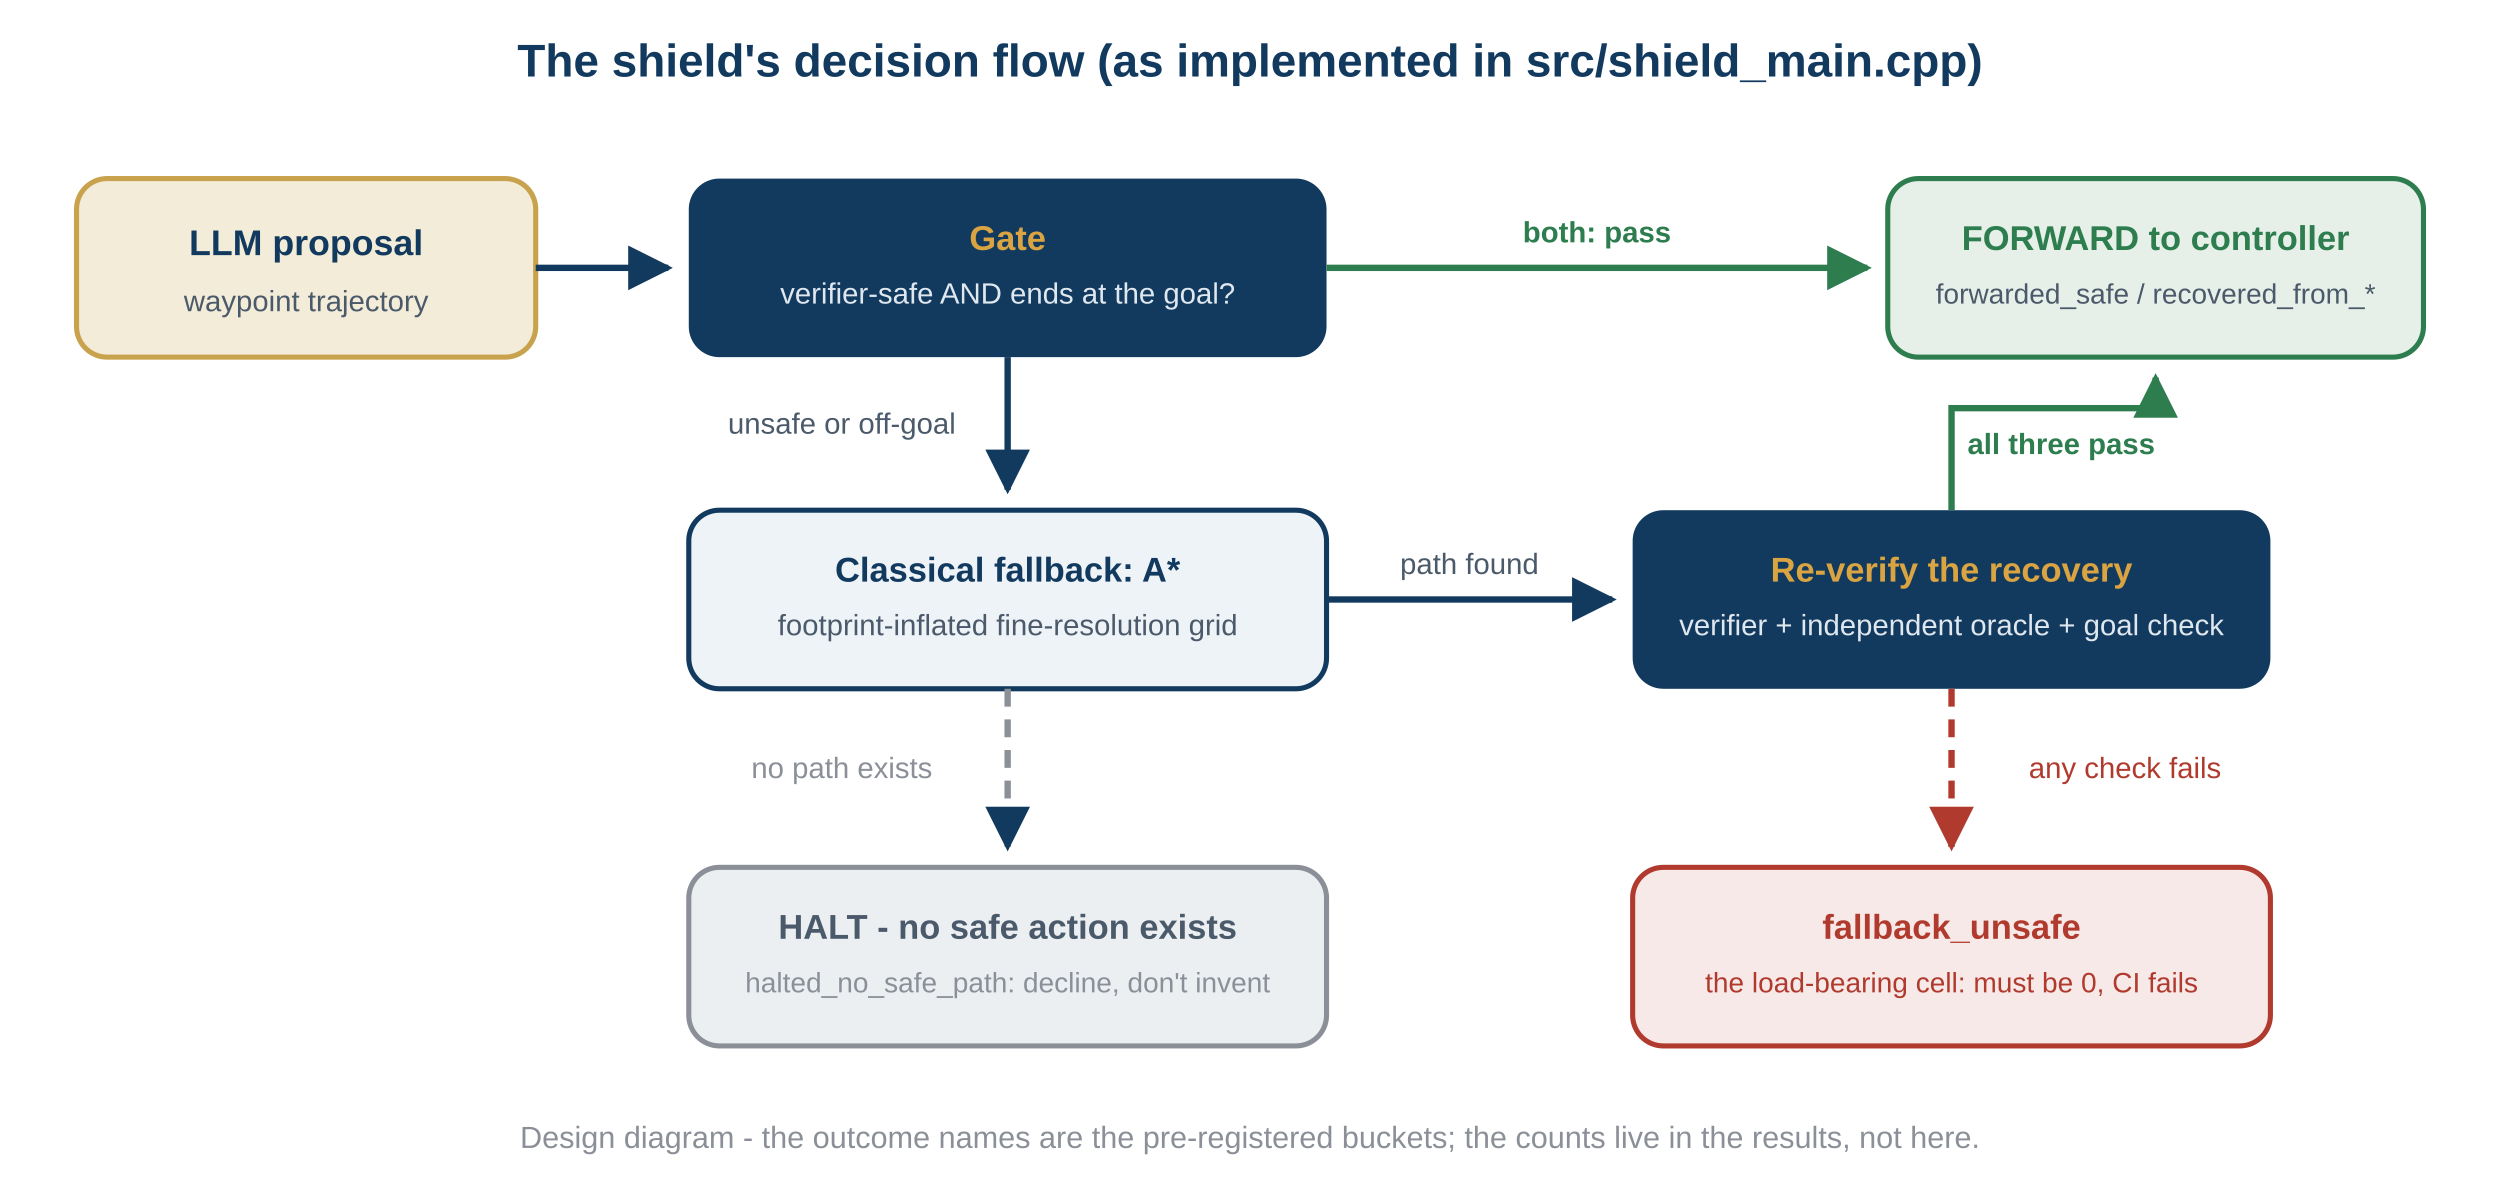
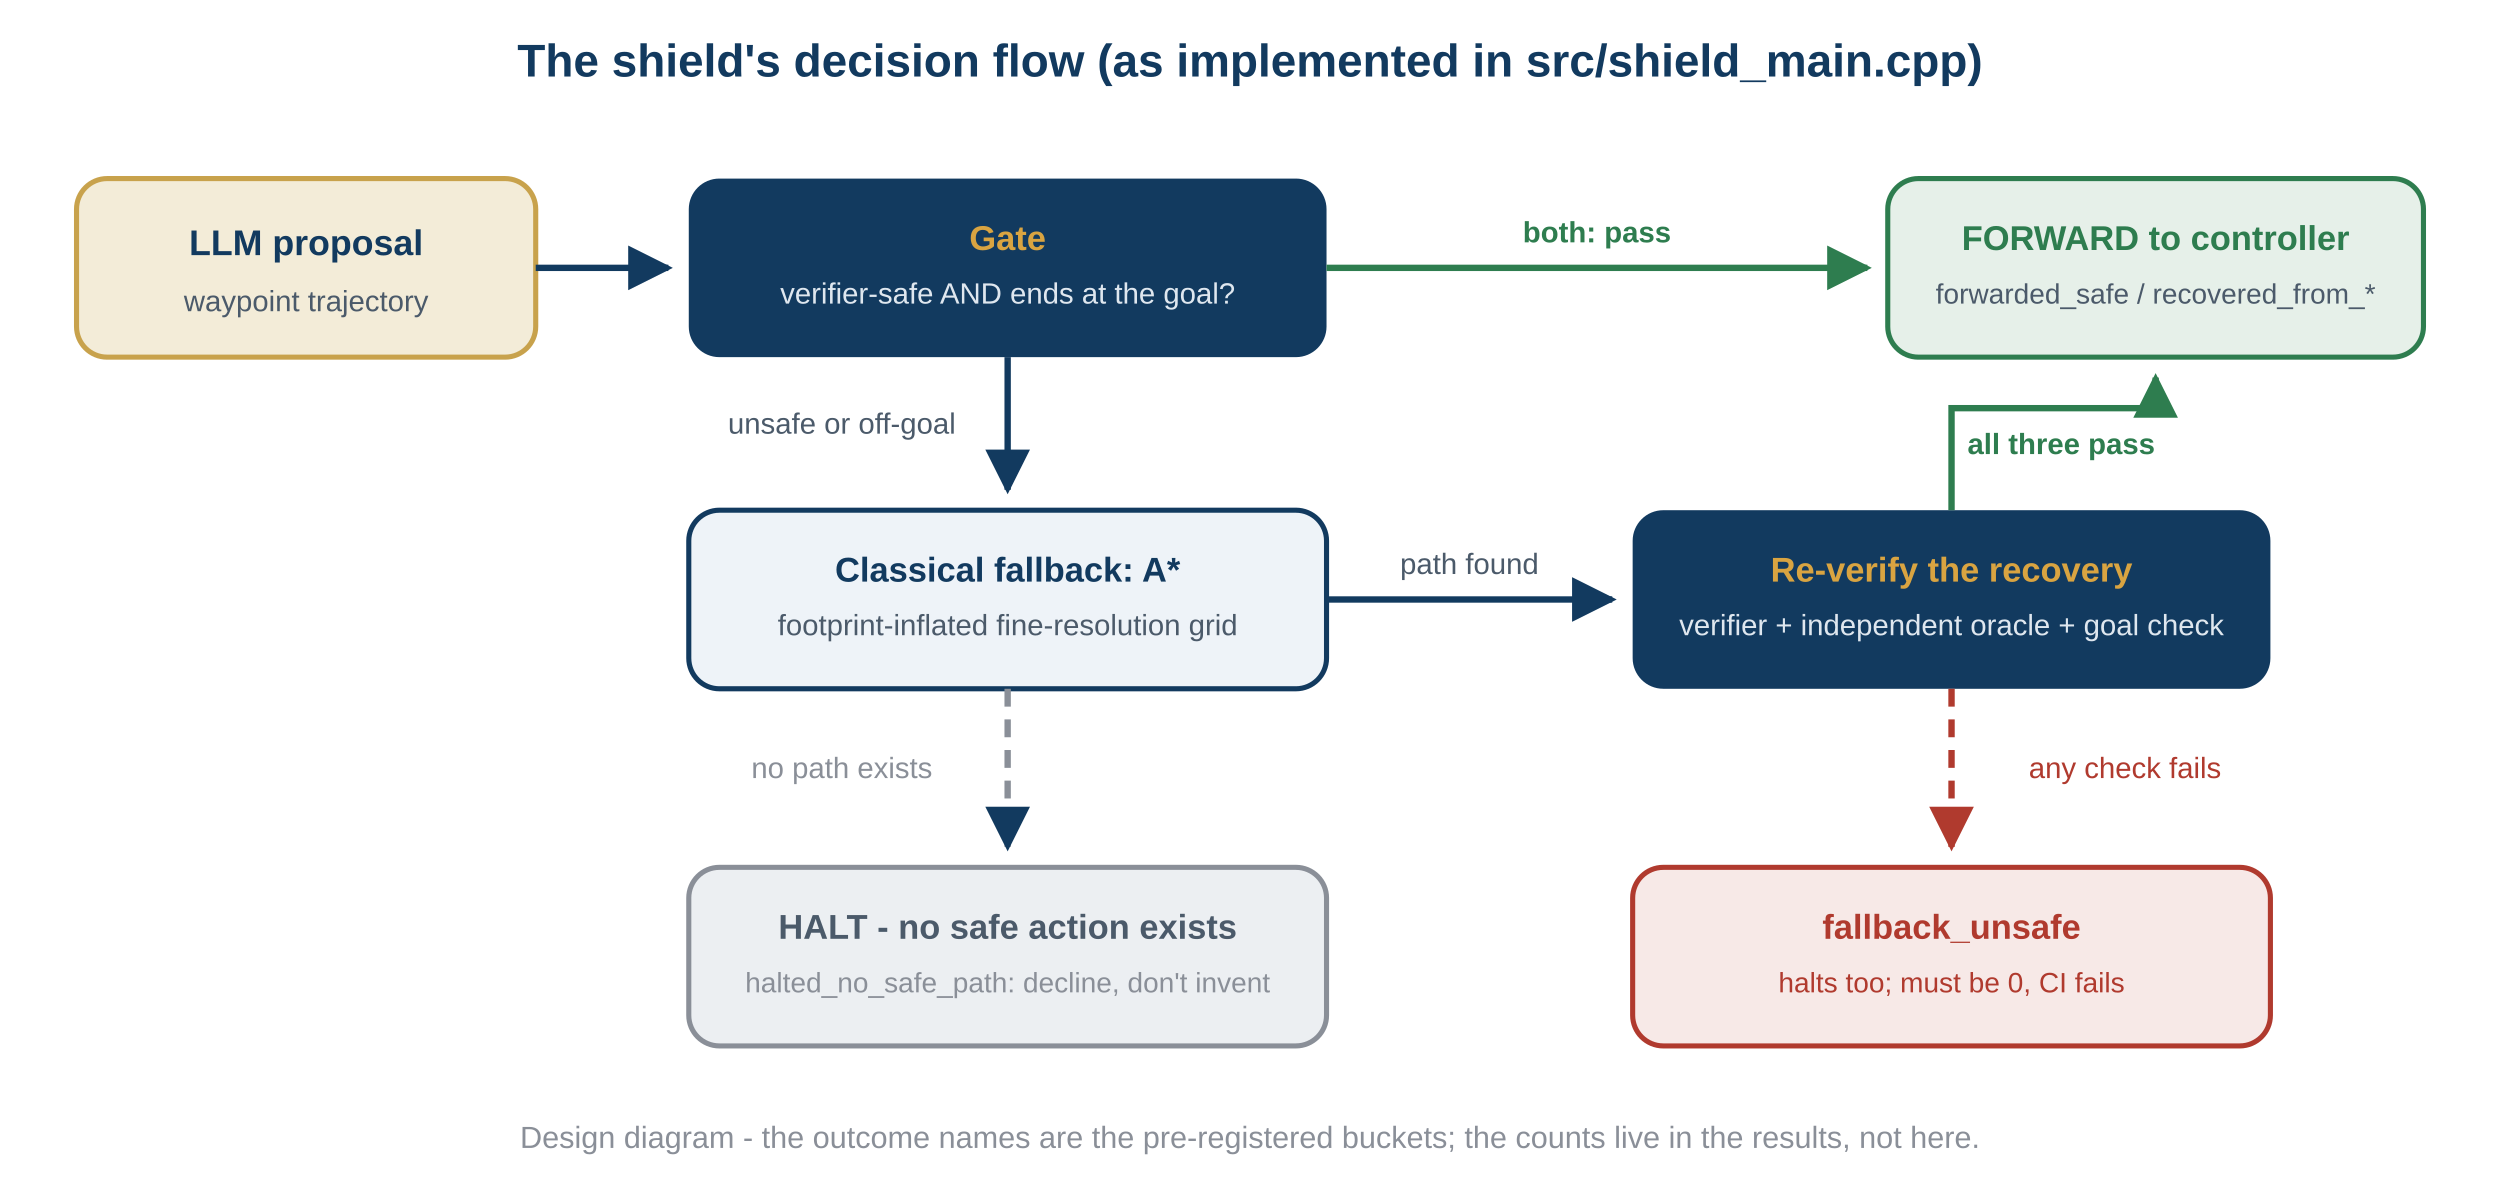
<svg xmlns="http://www.w3.org/2000/svg" viewBox="0 0 980 470" font-family="Segoe UI, Arial, sans-serif">
  <defs>
    <marker id="arr" viewBox="0 0 10 10" refX="9" refY="5" markerWidth="7" markerHeight="7" orient="auto-start-reverse">
      <path d="M0,0 L10,5 L0,10 z" fill="#123a5f" />
    </marker>
    <marker id="arrGreen" viewBox="0 0 10 10" refX="9" refY="5" markerWidth="7" markerHeight="7" orient="auto-start-reverse">
      <path d="M0,0 L10,5 L0,10 z" fill="#2e7d4f" />
    </marker>
    <marker id="arrRed" viewBox="0 0 10 10" refX="9" refY="5" markerWidth="7" markerHeight="7" orient="auto-start-reverse">
      <path d="M0,0 L10,5 L0,10 z" fill="#b03a2e" />
    </marker>
  </defs>
  <rect width="980" height="470" fill="#ffffff" />
  <text x="490" y="30" text-anchor="middle" font-size="18" font-weight="700" fill="#123a5f">The shield's decision flow (as implemented in src/shield_main.cpp)</text>
  <rect x="30" y="70" width="180" height="70" rx="12" fill="#f3ecd8" stroke="#c8a24c" stroke-width="2" />
  <text x="120" y="100" text-anchor="middle" font-size="14" font-weight="700" fill="#123a5f">LLM proposal</text>
  <text x="120" y="122" text-anchor="middle" font-size="11.5" fill="#4b5a6a">waypoint trajectory</text>
  <rect x="270" y="70" width="250" height="70" rx="12" fill="#123a5f" />
  <text x="395" y="98" text-anchor="middle" font-size="13.5" font-weight="700" fill="#d9a441">Gate</text>
  <text x="395" y="119" text-anchor="middle" font-size="11.5" fill="#dfe7ef">verifier-safe AND ends at the goal?</text>
  <rect x="740" y="70" width="210" height="70" rx="12" fill="#e6f0e9" stroke="#2e7d4f" stroke-width="2" />
  <text x="845" y="98" text-anchor="middle" font-size="13.5" font-weight="700" fill="#2e7d4f">FORWARD to controller</text>
  <text x="845" y="119" text-anchor="middle" font-size="11" fill="#4b5a6a">forwarded_safe / recovered_from_*</text>
  <rect x="270" y="200" width="250" height="70" rx="12" fill="#eef3f8" stroke="#123a5f" stroke-width="2" />
  <text x="395" y="228" text-anchor="middle" font-size="13.5" font-weight="700" fill="#123a5f">Classical fallback: A*</text>
  <text x="395" y="249" text-anchor="middle" font-size="11.5" fill="#4b5a6a">footprint-inflated fine-resolution grid</text>
  <rect x="640" y="200" width="250" height="70" rx="12" fill="#123a5f" />
  <text x="765" y="228" text-anchor="middle" font-size="13.5" font-weight="700" fill="#d9a441">Re-verify the recovery</text>
  <text x="765" y="249" text-anchor="middle" font-size="11.5" fill="#dfe7ef">verifier + independent oracle + goal check</text>
  <rect x="270" y="340" width="250" height="70" rx="12" fill="#eceff2" stroke="#8a8f98" stroke-width="2" />
  <text x="395" y="368" text-anchor="middle" font-size="13.5" font-weight="700" fill="#4b5a6a">HALT - no safe action exists</text>
  <text x="395" y="389" text-anchor="middle" font-size="11" fill="#8a8f98">halted_no_safe_path: decline, don't invent</text>
  <rect x="640" y="340" width="250" height="70" rx="12" fill="#f7e9e7" stroke="#b03a2e" stroke-width="2" />
  <text x="765" y="368" text-anchor="middle" font-size="13.5" font-weight="700" fill="#b03a2e">fallback_unsafe</text>
-   <text x="765" y="389" text-anchor="middle" font-size="11" fill="#b03a2e">the load-bearing cell: must be 0, CI fails</text>
+   <text x="765" y="389" text-anchor="middle" font-size="11" fill="#b03a2e">halts too; must be 0, CI fails</text>
  <line x1="210" y1="105" x2="262" y2="105" stroke="#123a5f" stroke-width="2.5" marker-end="url(#arr)" />
  <line x1="520" y1="105" x2="732" y2="105" stroke="#2e7d4f" stroke-width="2.5" marker-end="url(#arrGreen)" />
  <text x="626" y="95" text-anchor="middle" font-size="11.5" font-weight="700" fill="#2e7d4f">both: pass</text>
  <line x1="395" y1="140" x2="395" y2="192" stroke="#123a5f" stroke-width="2.5" marker-end="url(#arr)" />
  <text x="330" y="170" text-anchor="middle" font-size="11.5" fill="#4b5a6a">unsafe or off-goal</text>
  <line x1="520" y1="235" x2="632" y2="235" stroke="#123a5f" stroke-width="2.5" marker-end="url(#arr)" />
  <text x="576" y="225" text-anchor="middle" font-size="11.5" fill="#4b5a6a">path found</text>
  <path d="M 765 200 L 765 160 L 845 160 L 845 148" fill="none" stroke="#2e7d4f" stroke-width="2.5" marker-end="url(#arrGreen)" />
  <text x="808" y="178" text-anchor="middle" font-size="11.5" font-weight="700" fill="#2e7d4f">all three pass</text>
  <line x1="395" y1="270" x2="395" y2="332" stroke="#8a8f98" stroke-width="2.5" stroke-dasharray="7 5" marker-end="url(#arr)" />
  <text x="330" y="305" text-anchor="middle" font-size="11.5" fill="#8a8f98">no path exists</text>
  <line x1="765" y1="270" x2="765" y2="332" stroke="#b03a2e" stroke-width="2.5" stroke-dasharray="7 5" marker-end="url(#arrRed)" />
  <text x="833" y="305" text-anchor="middle" font-size="11.5" fill="#b03a2e">any check fails</text>
  <text x="490" y="450" text-anchor="middle" font-size="12" fill="#8a8f98">Design diagram - the outcome names are the pre-registered buckets; the counts live in the results, not here.</text>
</svg>
